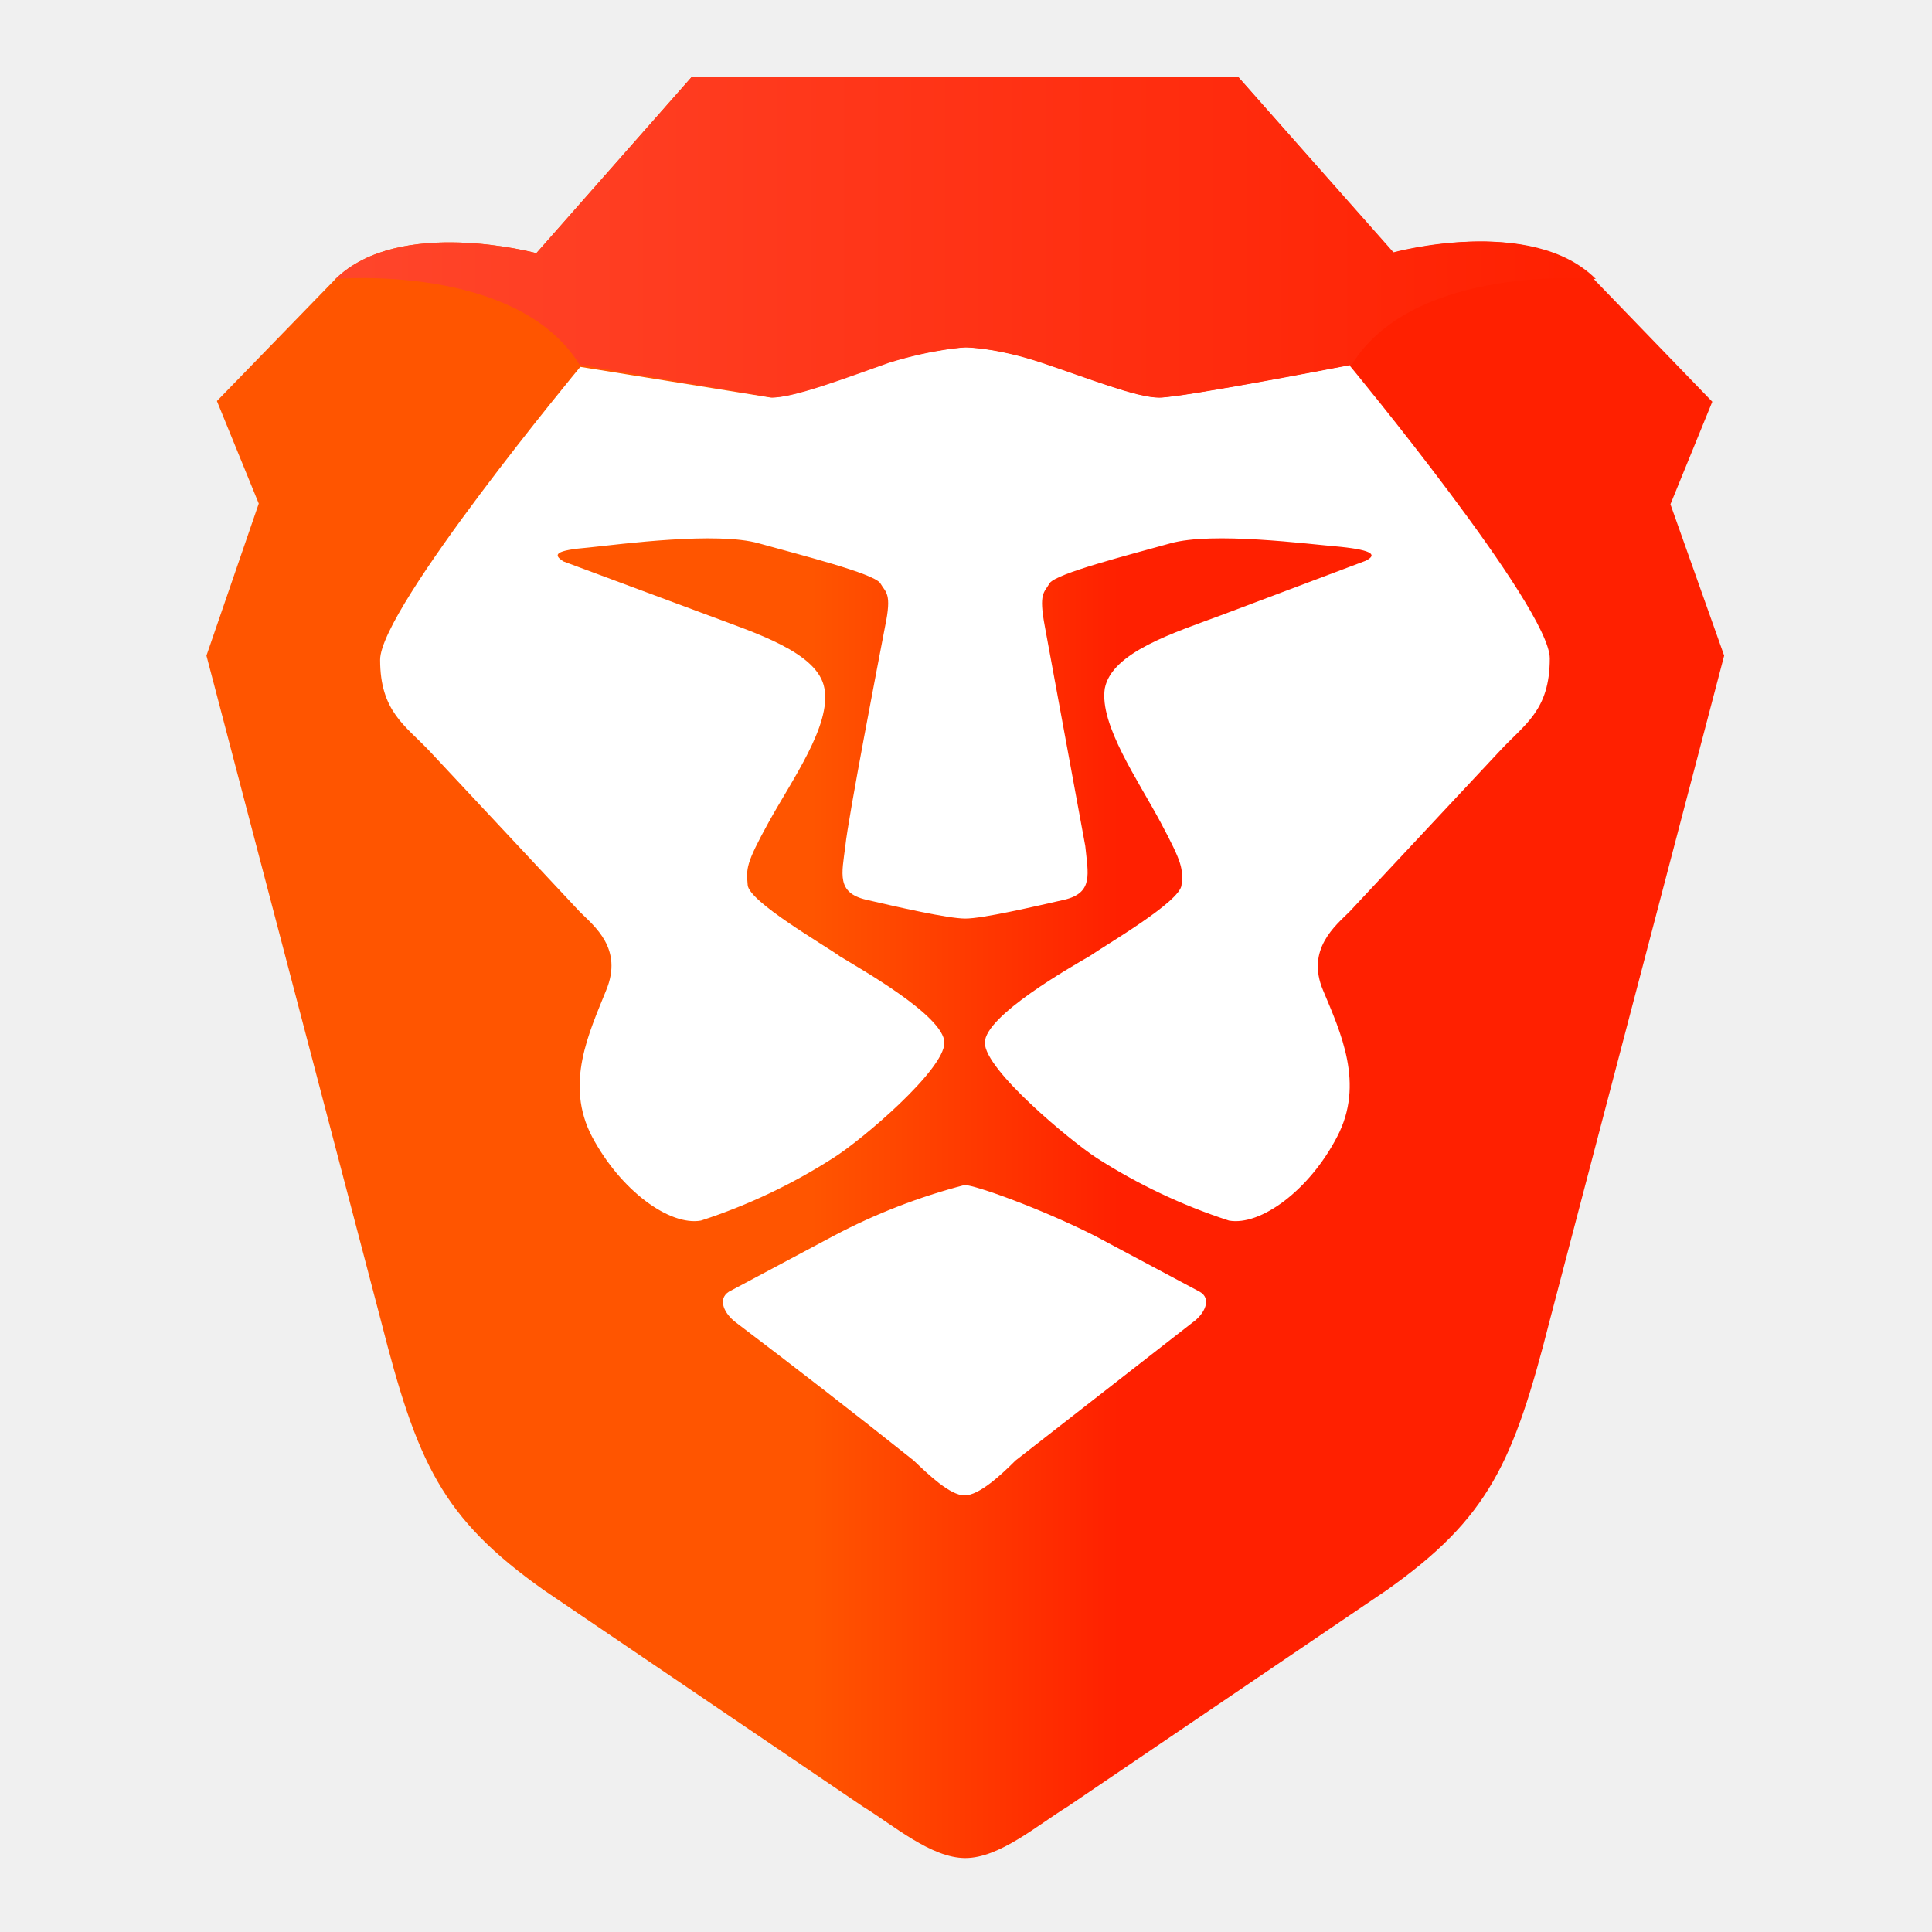
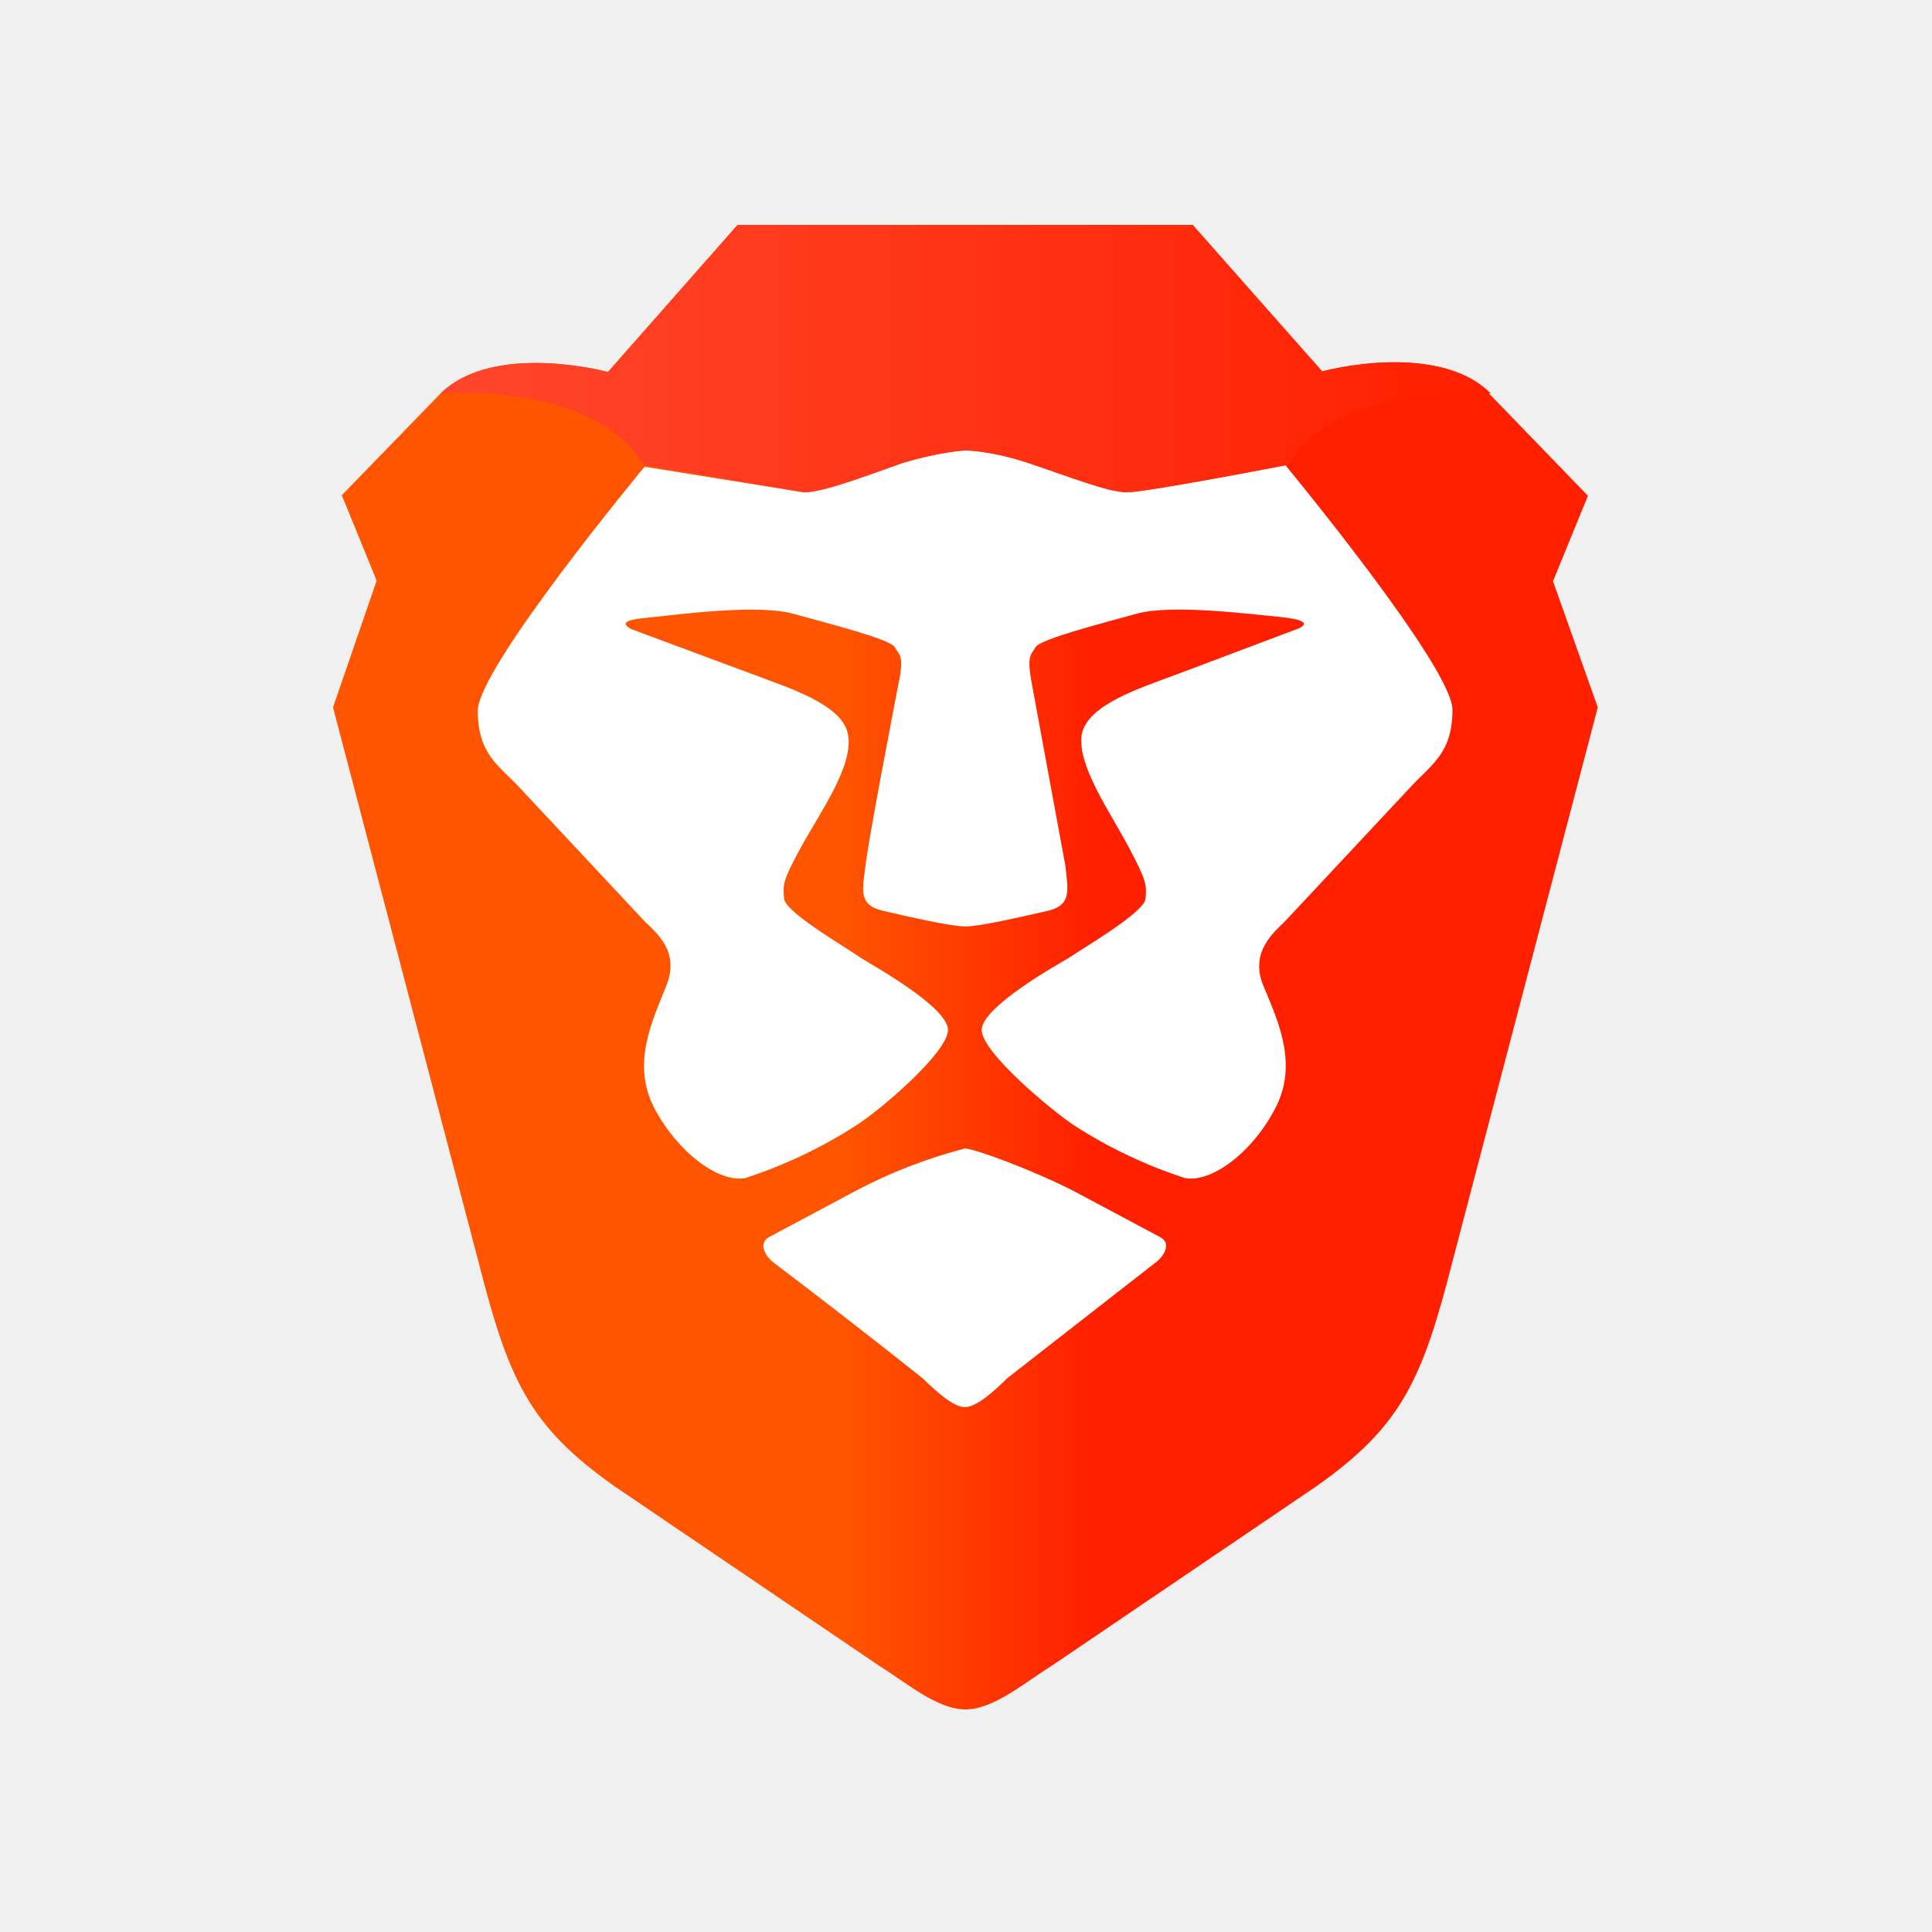
- <svg xmlns="http://www.w3.org/2000/svg" viewBox="0 0 2770 2770">
-   <linearGradient id="a" y1="51%" y2="51%">
-     <stop offset=".4" stop-color="#f50" />
-     <stop offset=".6" stop-color="#ff2000" />
-   </linearGradient>
-   <linearGradient id="b" x1="2%" y1="51%" y2="51%">
-     <stop offset="0" stop-color="#ff452a" />
-     <stop offset="1" stop-color="#ff2000" />
-   </linearGradient>
-   <path fill="url(#a)" d="M2395 723l60-147-170-176c-92-92-288-38-288-38l-222-252H992L769 363s-196-53-288 37L311 575l60 147-75 218 250 953c52 204 87 283 234 387l457 310c44 27 98 74 147 74s103-47 147-74l457-310c147-104 182-183 234-387l250-953z" />
-   <path fill="#fff" d="M1935 524s287 347 287 420c0 75-36 94-72 133l-215 230c-20 20-63 54-38 113 25 60 60 134 20 210-40 77-110 128-155 120a820 820 0 0 1-190-90c-38-25-160-126-160-165s126-110 150-124c23-16 130-78 132-102s2-30-30-90-88-140-80-192c10-52 100-80 167-105l207-78c16-8 12-15-36-20-48-4-183-22-244-5s-163 43-173 57c-8 14-16 14-7 62l58 315c4 40 12 67-30 77-44 10-117 27-142 27s-99-17-142-27-35-37-30-77c4-40 48-268 57-315 10-48 1-48-7-62-10-14-113-40-174-57-60-17-196 1-244 6-48 4-52 10-36 20l207 77c66 25 158 53 167 105 10 53-47 132-80 192s-32 66-30 90 110 86 132 102c24 15 150 85 150 124s-119 140-159 165a820 820 0 0 1-190 90c-45 8-115-43-156-120-40-76-4-150 20-210 25-60-17-92-38-113l-215-230c-35-37-71-57-71-131s287-420 287-420l273 44c32 0 103-27 168-50 65-20 110-22 110-22s44 0 110 22 136 50 168 50c33 0 275-47 275-47zm-215 1328c18 10 7 32-10 44l-254 198c-20 20-52 50-73 50s-52-30-73-50a13200 13200 0 0 0-255-198c-16-12-27-33-10-44l150-80a870 870 0 0 1 188-73c15 0 110 34 187 73l150 80z" />
-   <path fill="url(#b)" d="M1999 363l-224-253H992L769 363s-196-53-288 37c0 0 260-23 350 123l276 47c32 0 103-27 168-50 65-20 110-22 110-22s44 0 110 22 136 50 168 50c33 0 275-47 275-47 90-146 350-123 350-123-92-92-288-38-288-38" />
+ <svg xmlns="http://www.w3.org/2000/svg" viewBox="0 0 24 24" fill="none">
+   <path d="M19.292 7.22l.434-1.061-1.228-1.27c-.664-.665-2.08-.275-2.08-.275l-1.602-1.82H9.162l-1.61 1.827s-1.415-.383-2.079.267L4.246 6.152l.433 1.061-.542 1.574 1.805 6.88c.376 1.474.628 2.044 1.69 2.795l3.3 2.238c.317.195.707.535 1.06.535.355 0 .744-.34 1.062-.535l3.3-2.238c1.061-.75 1.314-1.321 1.69-2.794l1.804-6.881-.556-1.567z" fill="url(#paint0_linear_29_515)" />
+   <path d="M15.971 5.783s2.072 2.506 2.072 3.033c0 .541-.26.679-.52.96l-1.552 1.66c-.144.145-.455.39-.274.817.18.433.433.967.144 1.516-.289.556-.794.924-1.119.866a5.922 5.922 0 0 1-1.372-.65c-.274-.18-1.155-.91-1.155-1.19 0-.282.91-.795 1.083-.896.166-.116.939-.563.953-.737.014-.173.014-.216-.216-.65-.232-.433-.636-1.01-.578-1.386.072-.375.722-.577 1.206-.758l1.494-.563c.116-.058.087-.108-.26-.144-.346-.03-1.321-.16-1.761-.036-.44.122-1.177.31-1.25.411-.057.101-.115.101-.05.448l.419 2.274c.029.289.086.484-.217.556-.318.072-.845.195-1.025.195-.18 0-.715-.123-1.026-.195-.31-.072-.252-.267-.216-.556.029-.289.347-1.935.412-2.274.072-.347.007-.347-.051-.448-.072-.101-.816-.289-1.256-.411-.434-.123-1.416.007-1.762.043-.347.029-.376.072-.26.144l1.495.556c.476.18 1.14.383 1.205.758.072.383-.339.953-.577 1.387-.239.433-.231.476-.217.65.015.173.794.62.953.736.174.108 1.083.614 1.083.895 0 .282-.859 1.011-1.148 1.191a5.922 5.922 0 0 1-1.372.65c-.325.058-.83-.31-1.126-.866-.289-.549-.029-1.083.144-1.516.18-.434-.122-.665-.274-.816l-1.552-1.66c-.253-.268-.513-.412-.513-.947 0-.534 2.072-3.032 2.072-3.032l1.971.317c.231 0 .744-.194 1.213-.36.47-.145.795-.16.795-.16s.317 0 .794.16c.476.158.982.36 1.213.36.238 0 1.985-.339 1.985-.339l-.007.007zm-1.552 9.589c.13.072.05.23-.072.318l-1.834 1.43c-.145.143-.376.36-.527.36-.152 0-.376-.216-.527-.36a95.12 95.12 0 0 0-1.842-1.43c-.115-.087-.195-.239-.072-.318l1.083-.578c.43-.228.886-.404 1.358-.527.108 0 .794.246 1.35.527l1.083.578z" fill="#fff" />
+   <path d="M16.433 4.621l-1.617-1.827H9.163l-1.61 1.827s-1.416-.383-2.08.267c0 0 1.877-.166 2.527.888l1.993.34c.231 0 .744-.195 1.213-.361.47-.145.794-.16.794-.16s.318 0 .794.16c.477.158.982.36 1.213.36.239 0 1.986-.339 1.986-.339.65-1.054 2.527-.888 2.527-.888-.664-.664-2.08-.274-2.08-.274" fill="url(#paint1_linear_29_515)" />
+   <defs>
+     <linearGradient id="paint0_linear_29_515" x1="4.137" y1="12.199" x2="19.848" y2="12.199" gradientUnits="userSpaceOnUse">
+       <stop offset=".4" stop-color="#F50" />
+       <stop offset=".6" stop-color="#FF2000" />
+     </linearGradient>
+     <linearGradient id="paint1_linear_29_515" x1="5.734" y1="4.488" x2="18.52" y2="4.488" gradientUnits="userSpaceOnUse">
+       <stop stop-color="#FF452A" />
+       <stop offset="1" stop-color="#FF2000" />
+     </linearGradient>
+   </defs>
</svg>
